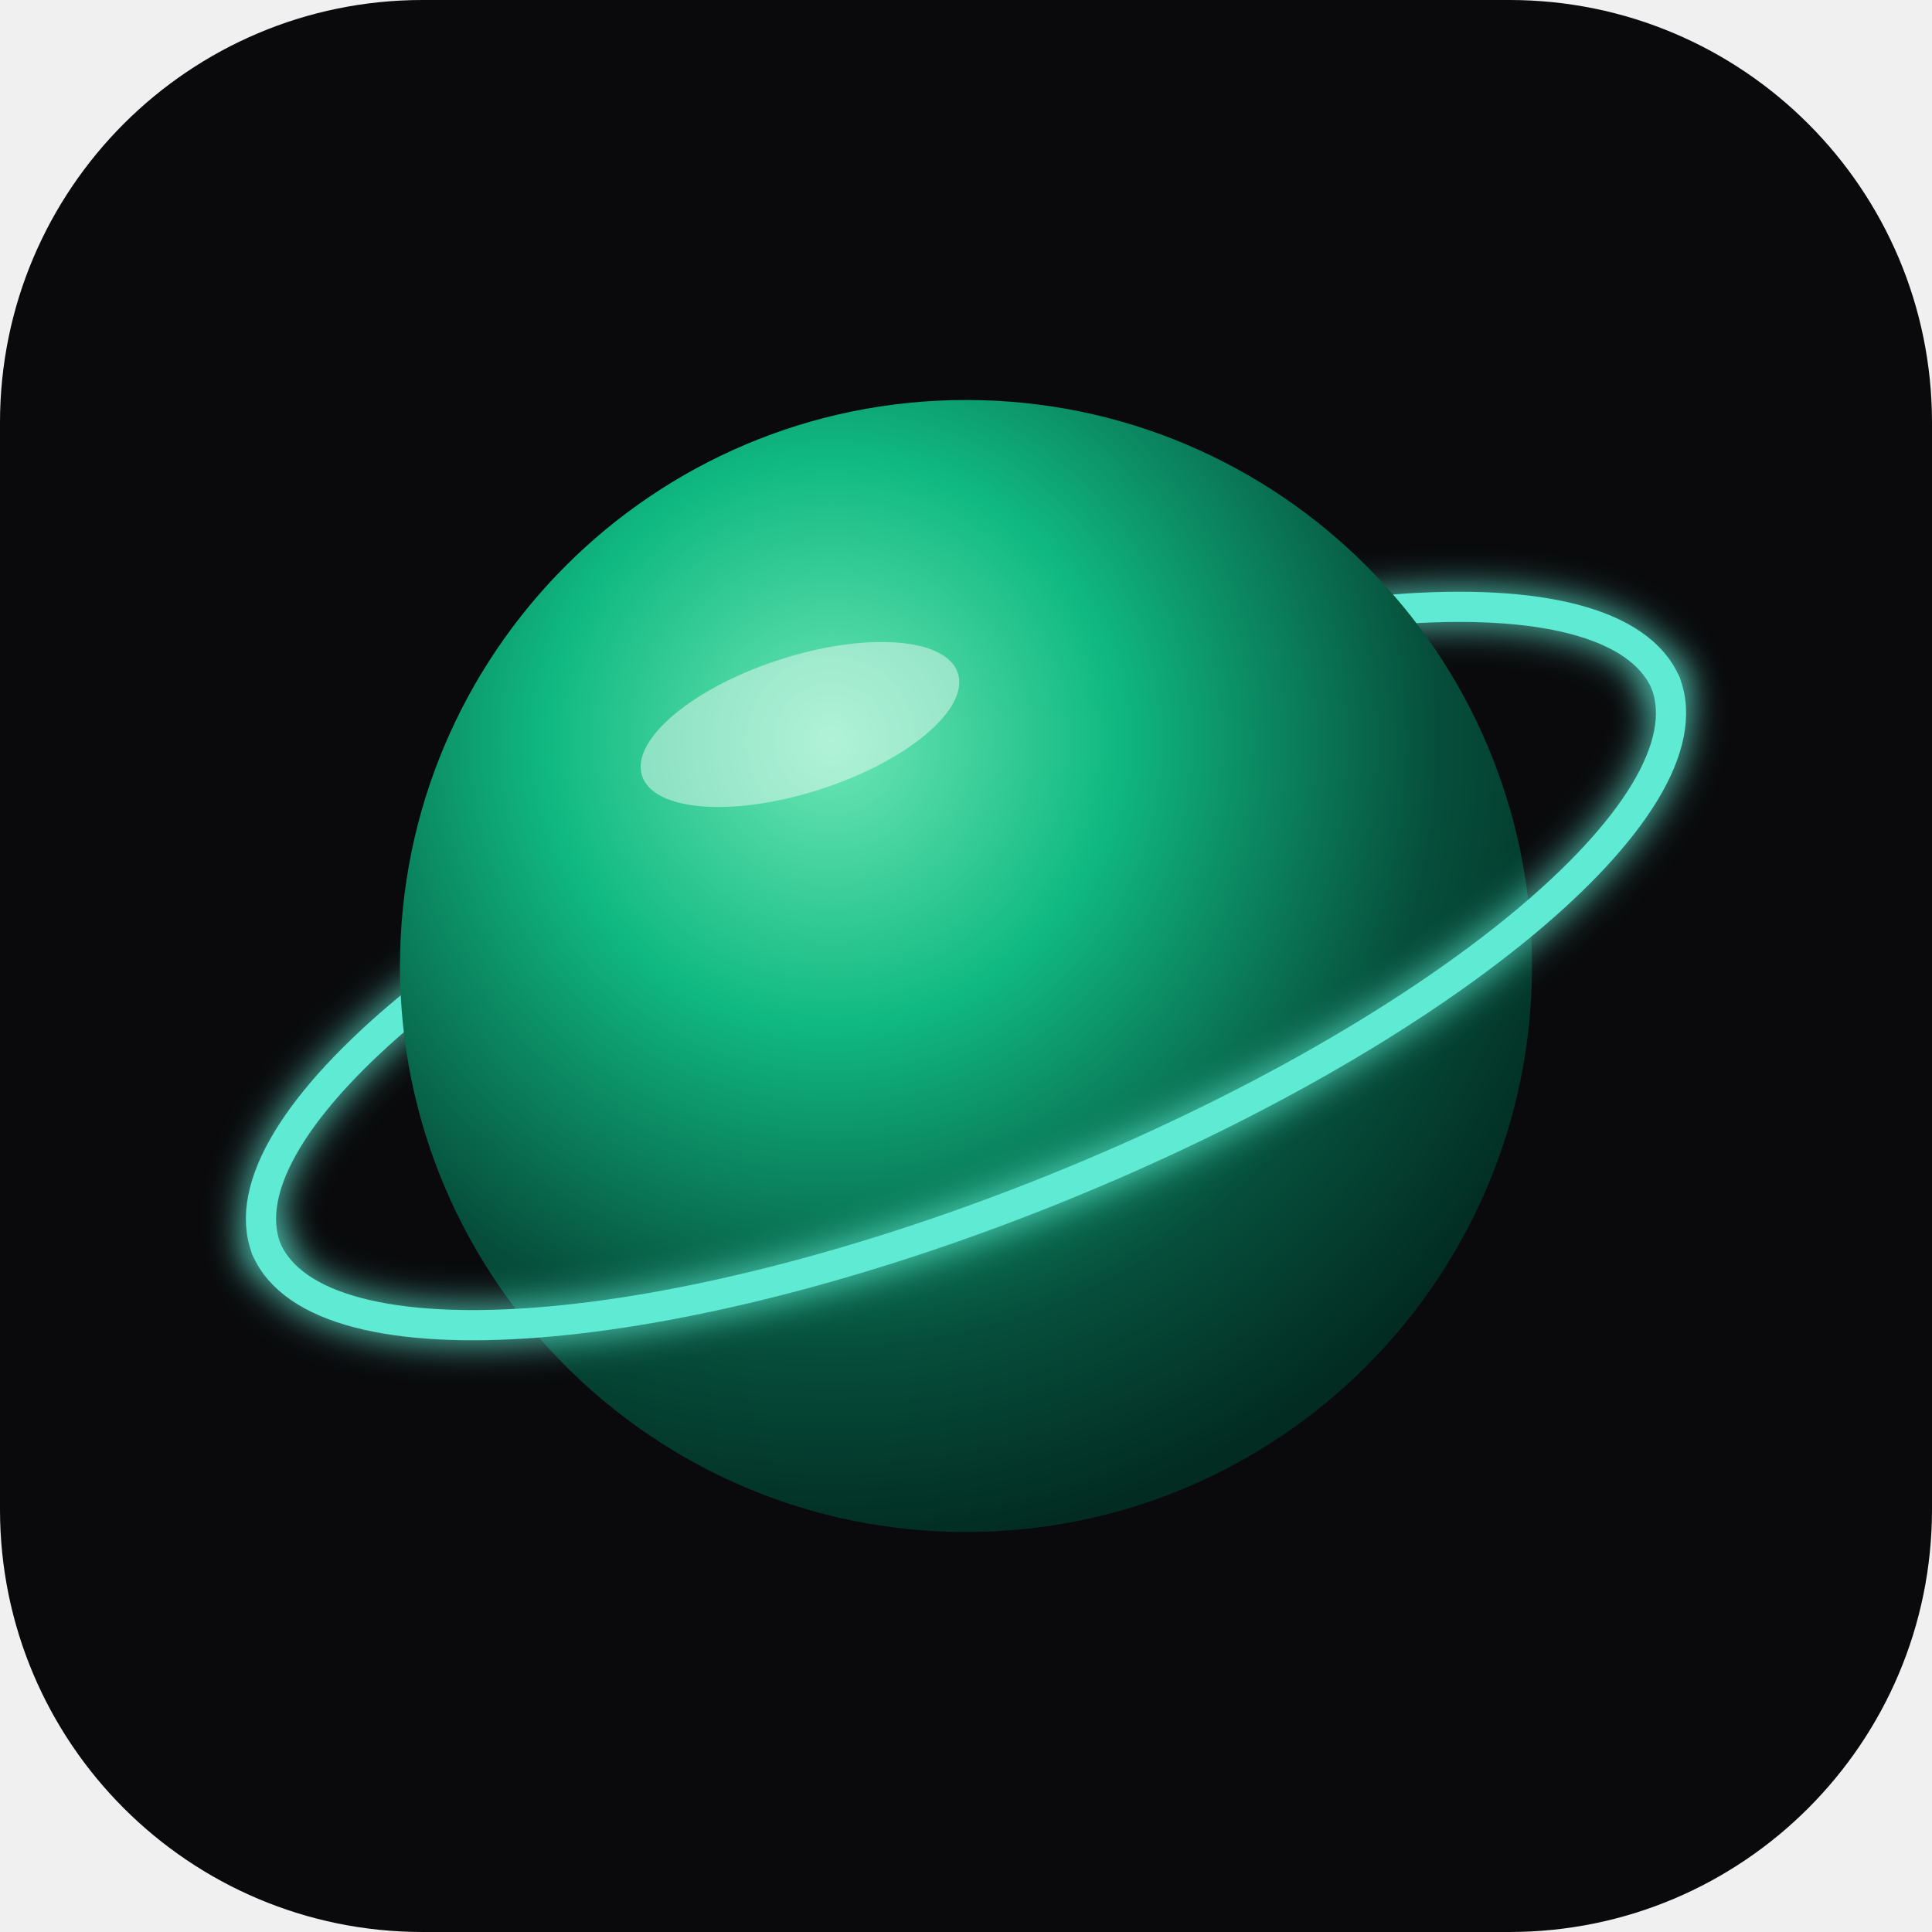
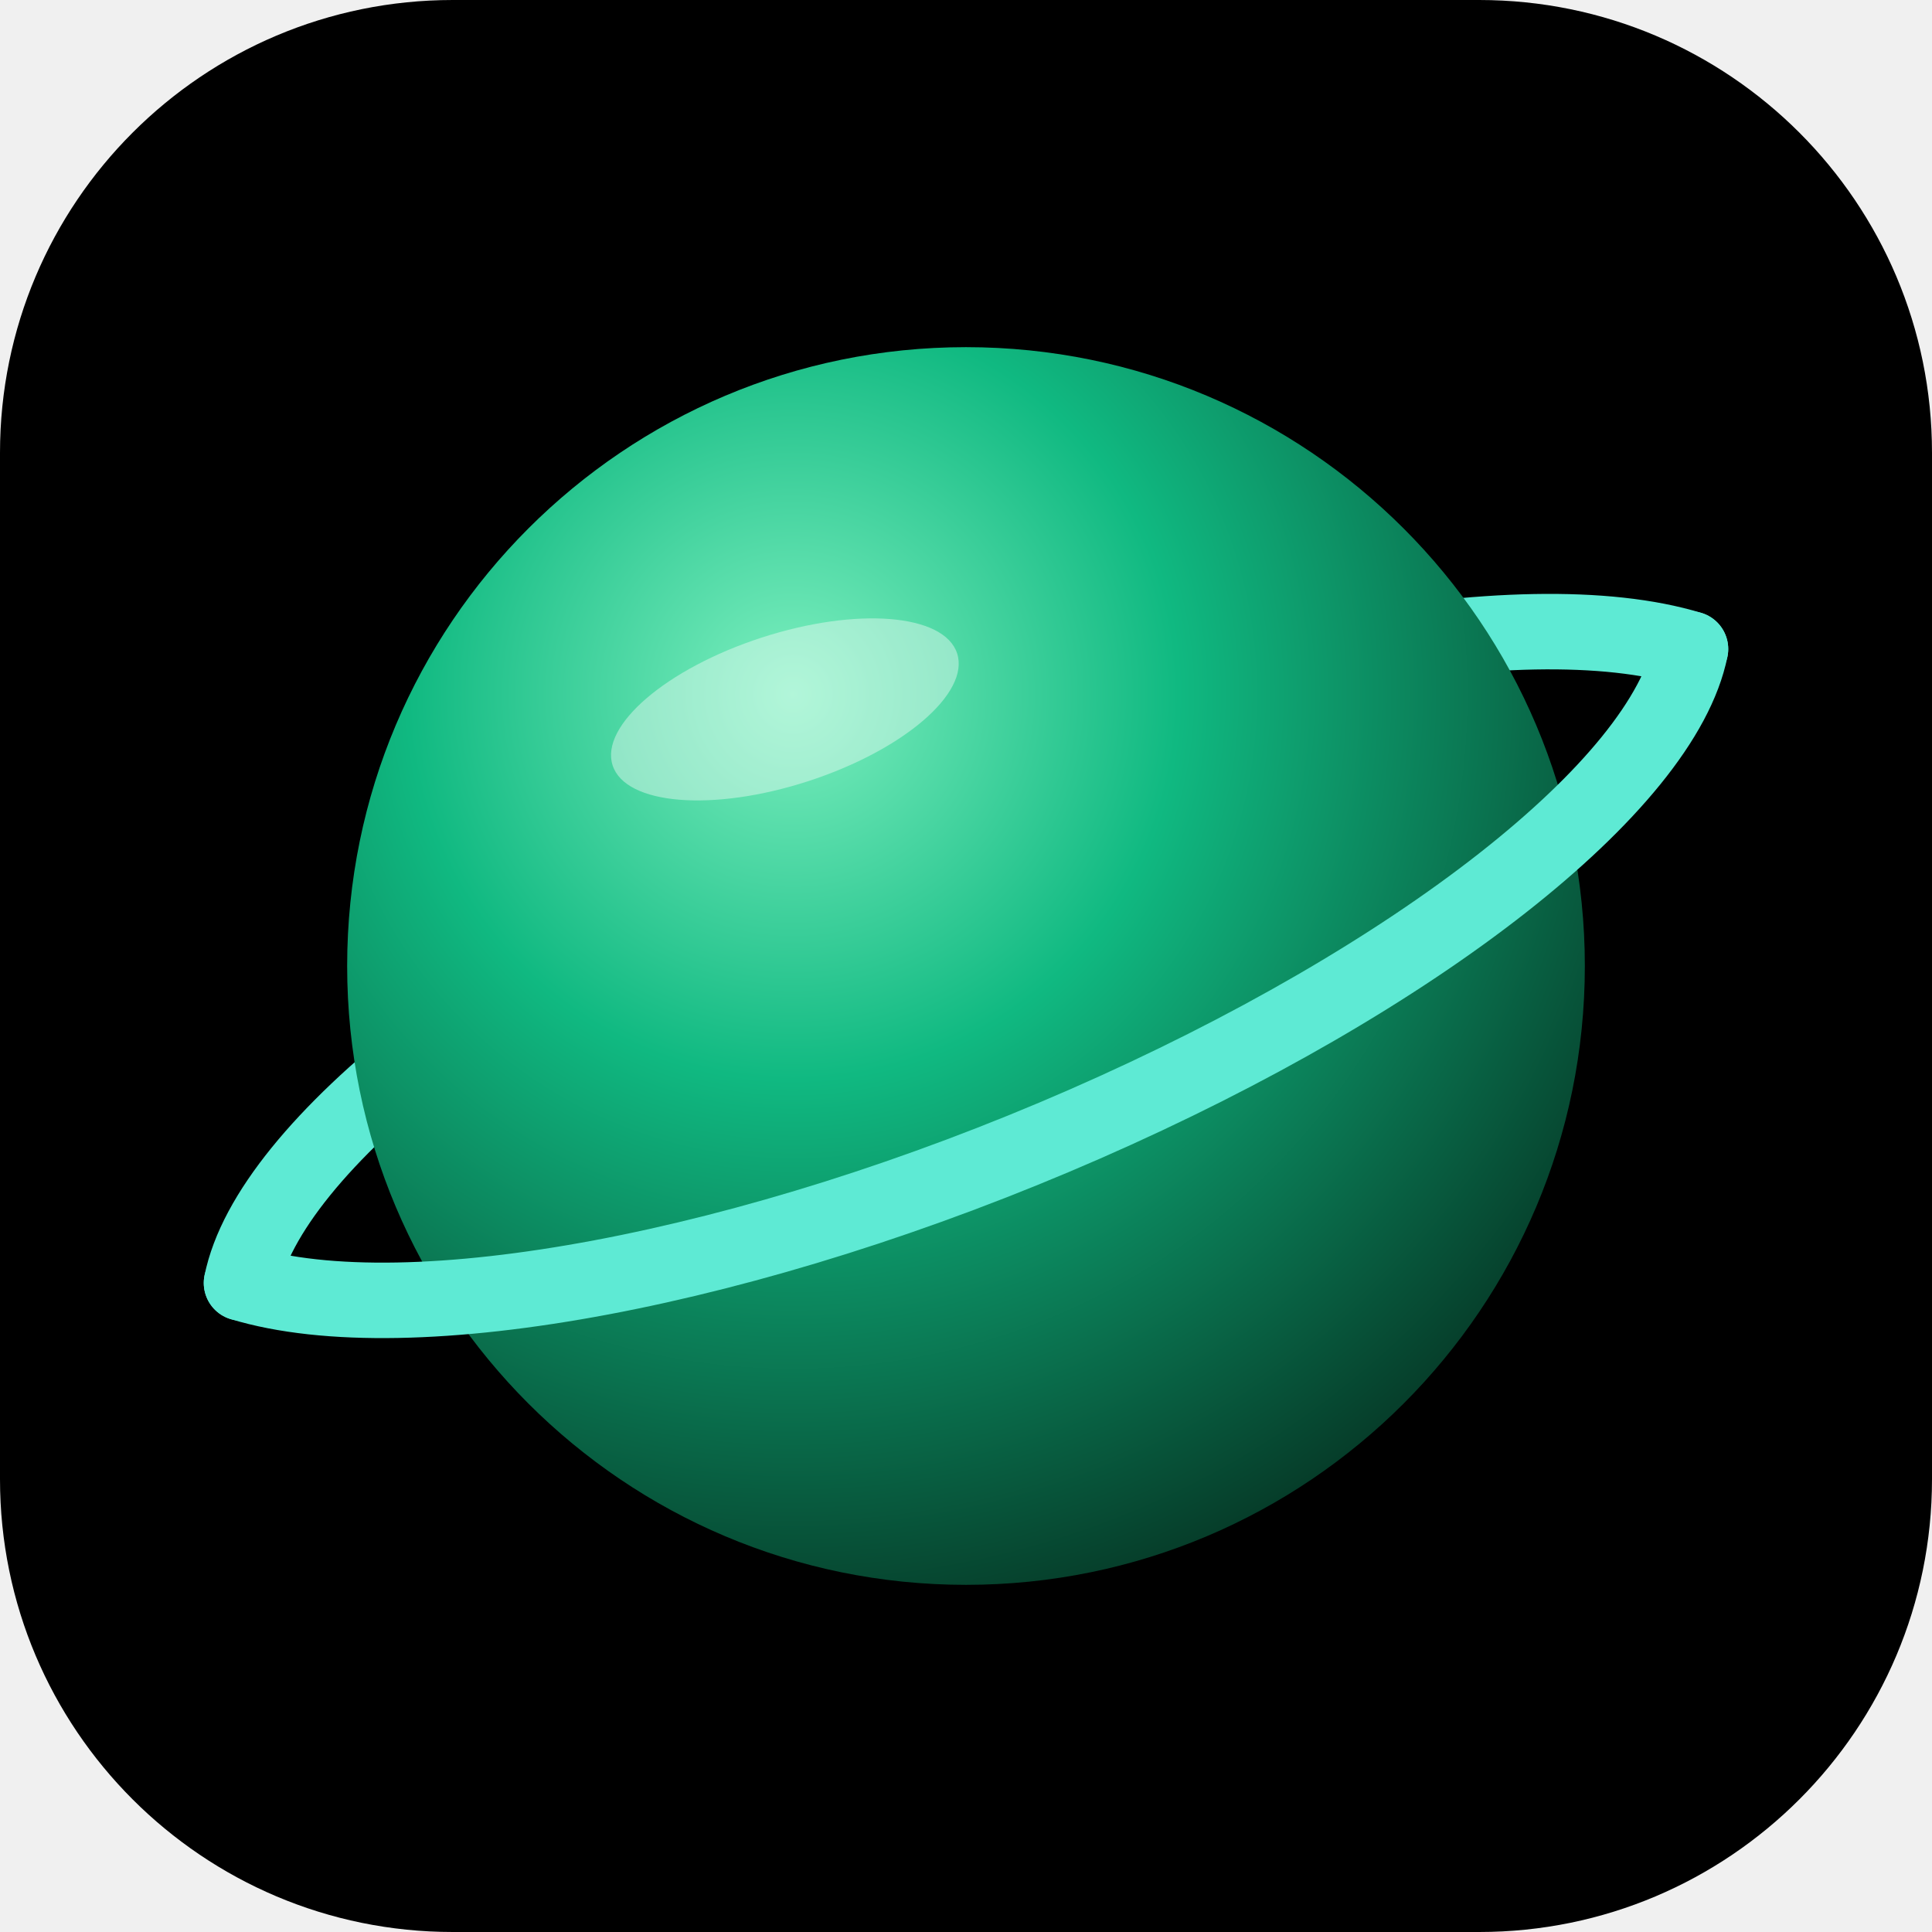
<svg xmlns="http://www.w3.org/2000/svg" viewBox="0 0 256 256">
  <defs>
-     <radialGradient id="p" cx="38%" cy="30%" r="72%">
-       <stop offset="0%" stop-color="#6ee7b7" />
-       <stop offset="35%" stop-color="#10b981" />
-       <stop offset="75%" stop-color="#064e3b" />
-       <stop offset="100%" stop-color="#022c22" />
+     <radialGradient id="p" cx="36%" cy="28%" r="78%">
+       <stop offset="0%" stop-color="#7ef0c0" />
+       <stop offset="40%" stop-color="#10b981" />
+       <stop offset="100%" stop-color="#053826" />
    </radialGradient>
-     <filter id="g" x="-50%" y="-50%" width="200%" height="200%">
-       <feGaussianBlur stdDeviation="2.5" result="b" />
-       <feMerge>
-         <feMergeNode in="b" />
-         <feMergeNode in="SourceGraphic" />
-       </feMerge>
-     </filter>
  </defs>
-   <rect width="256" height="256" rx="56" fill="#0a0a0c" />
-   <path d="M 220.7 90.5 A 100 32 -22 0 0 35.3 165.5" fill="none" stroke="#5eead4" stroke-width="4" stroke-linecap="round" filter="url(#g)" />
-   <circle cx="128" cy="128" r="75" fill="url(#p)" />
-   <ellipse cx="106" cy="96" rx="22" ry="9" fill="white" opacity="0.45" transform="rotate(-18 106 96)" />
-   <path d="M 220.7 90.5 A 100 32 -22 0 1 35.3 165.5" fill="none" stroke="#5eead4" stroke-width="4" stroke-linecap="round" filter="url(#g)" />
+   <rect width="256" height="256" rx="60" fill="#000000" />
+   <path d="M 224 86 A 110 36 -22 0 0 32 170" fill="none" stroke="#5eead4" stroke-width="10" stroke-linecap="round" />
+   <circle cx="128" cy="128" r="82" fill="url(#p)" />
+   <ellipse cx="104" cy="94" rx="24" ry="10" fill="white" opacity="0.4" transform="rotate(-18 104 94)" />
+   <path d="M 224 86 A 110 36 -22 0 1 32 170" fill="none" stroke="#5eead4" stroke-width="10" stroke-linecap="round" />
</svg>
